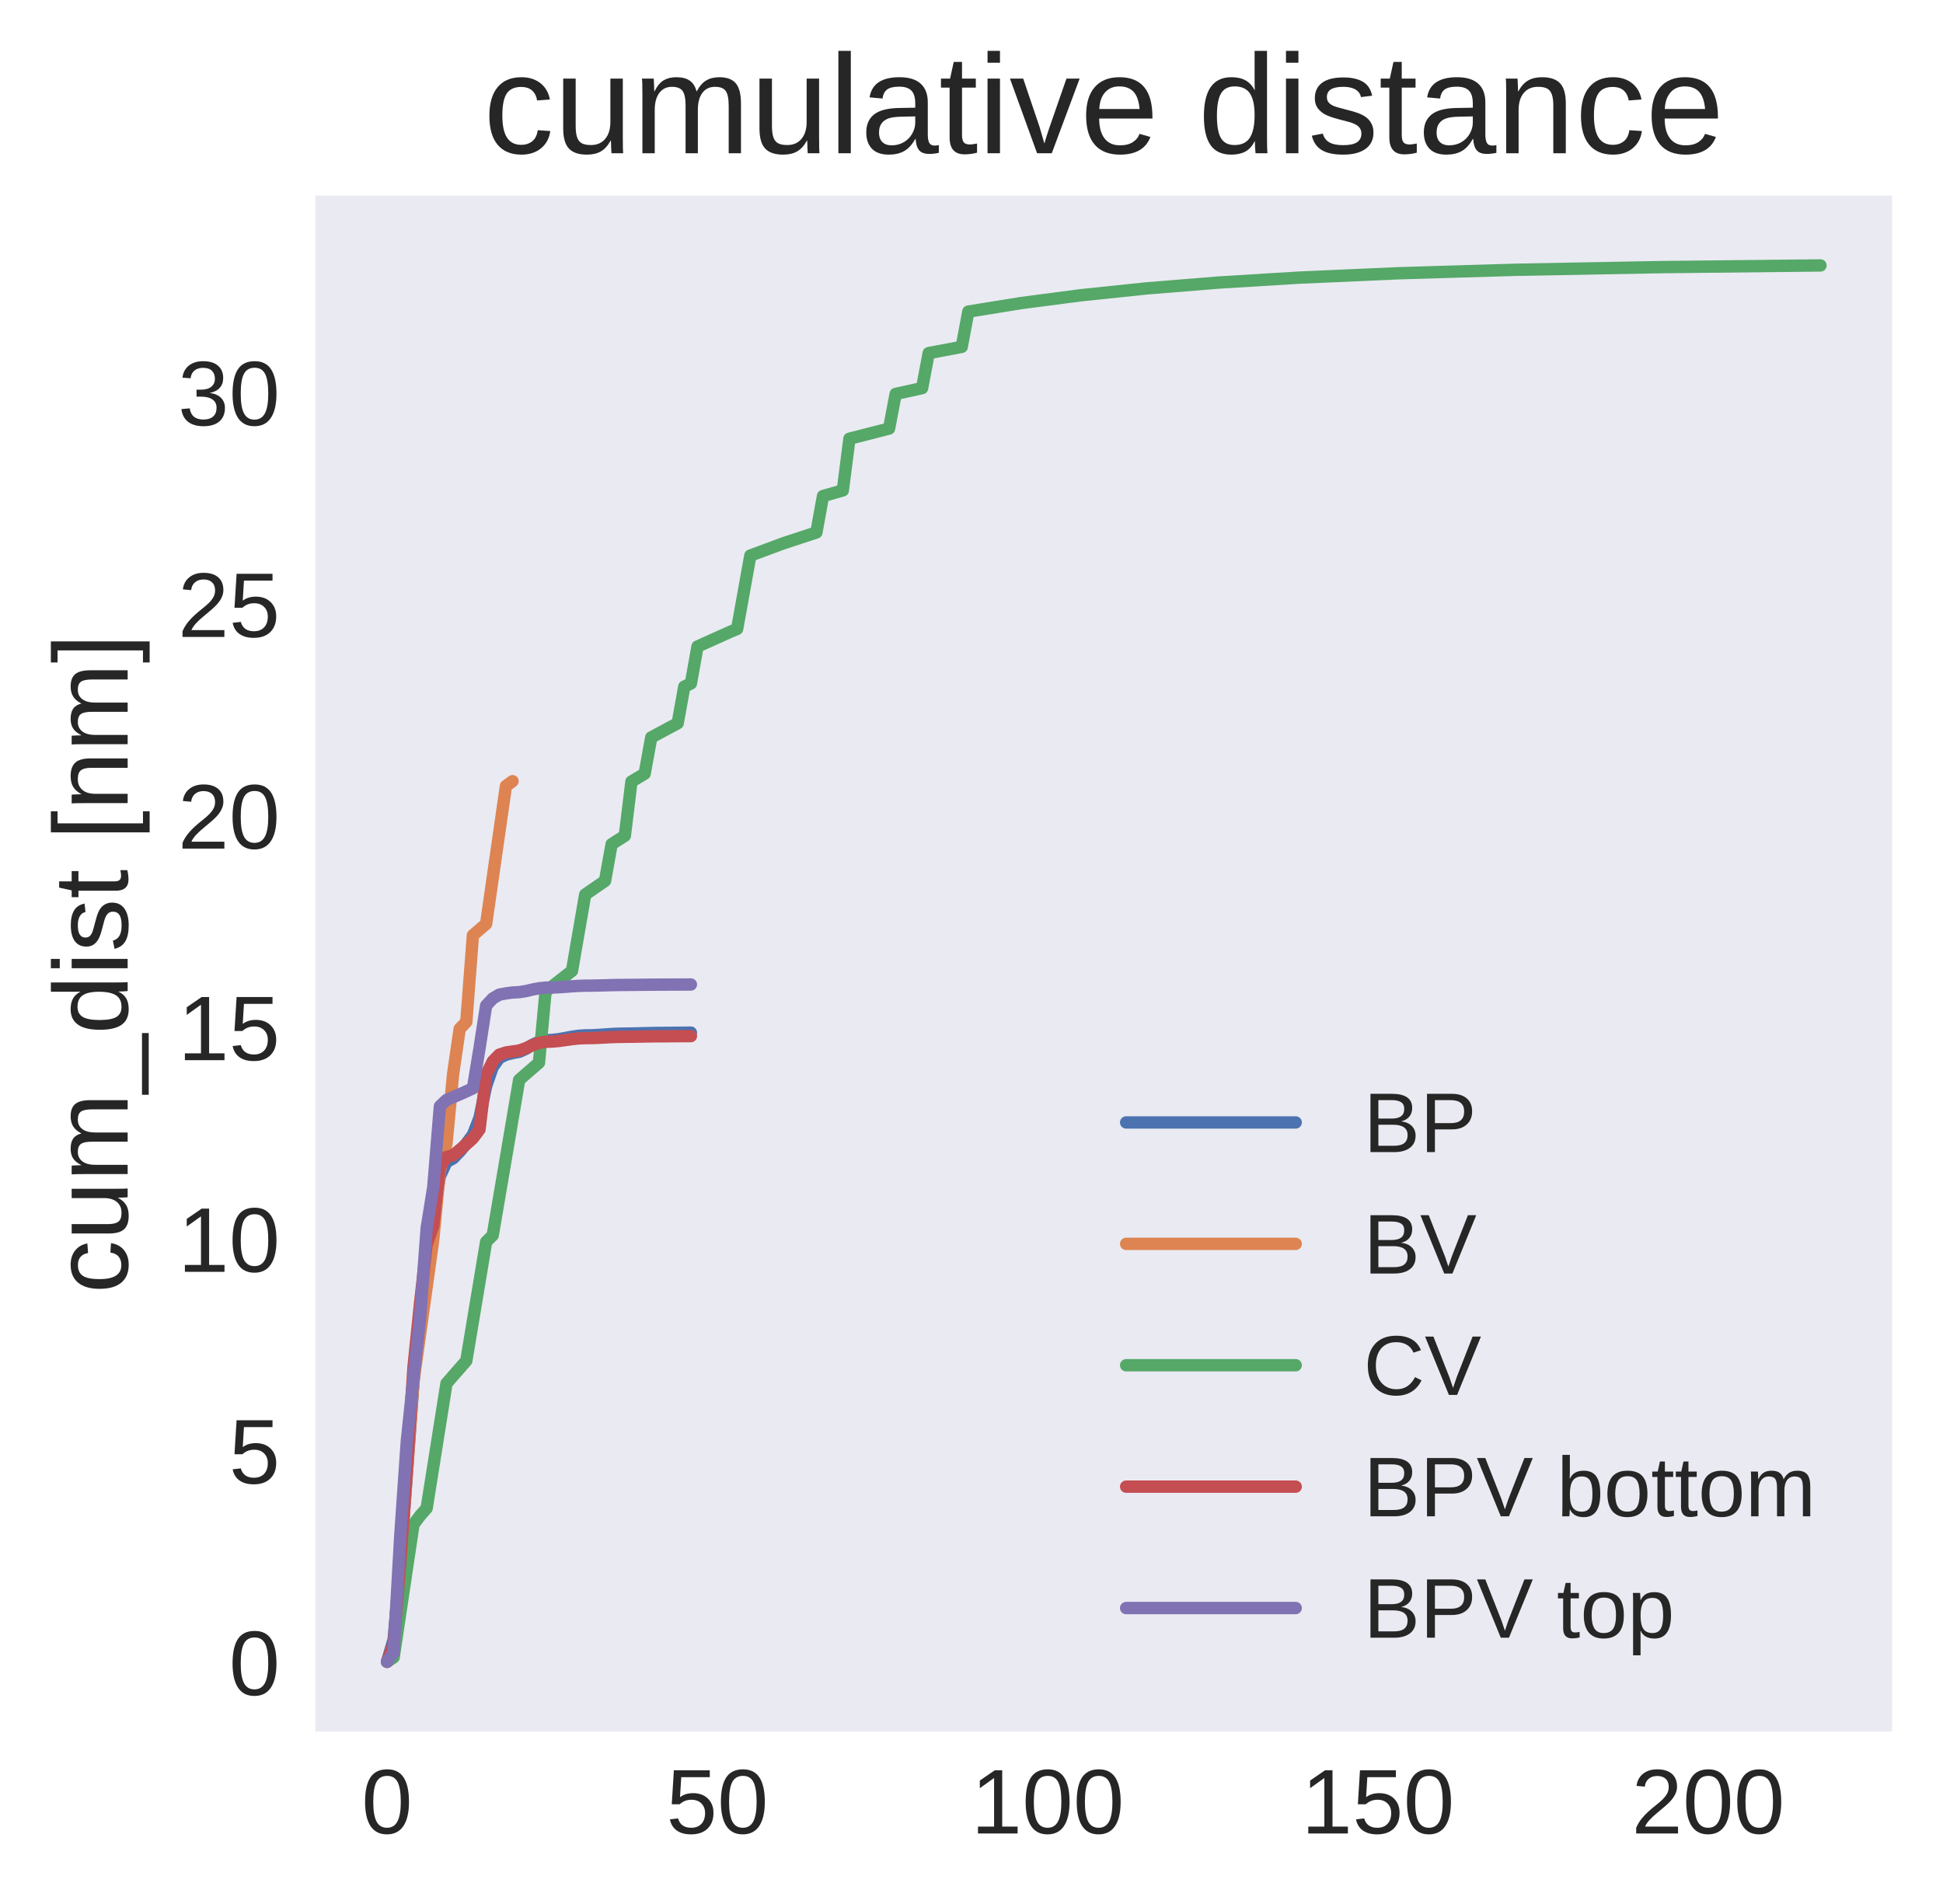
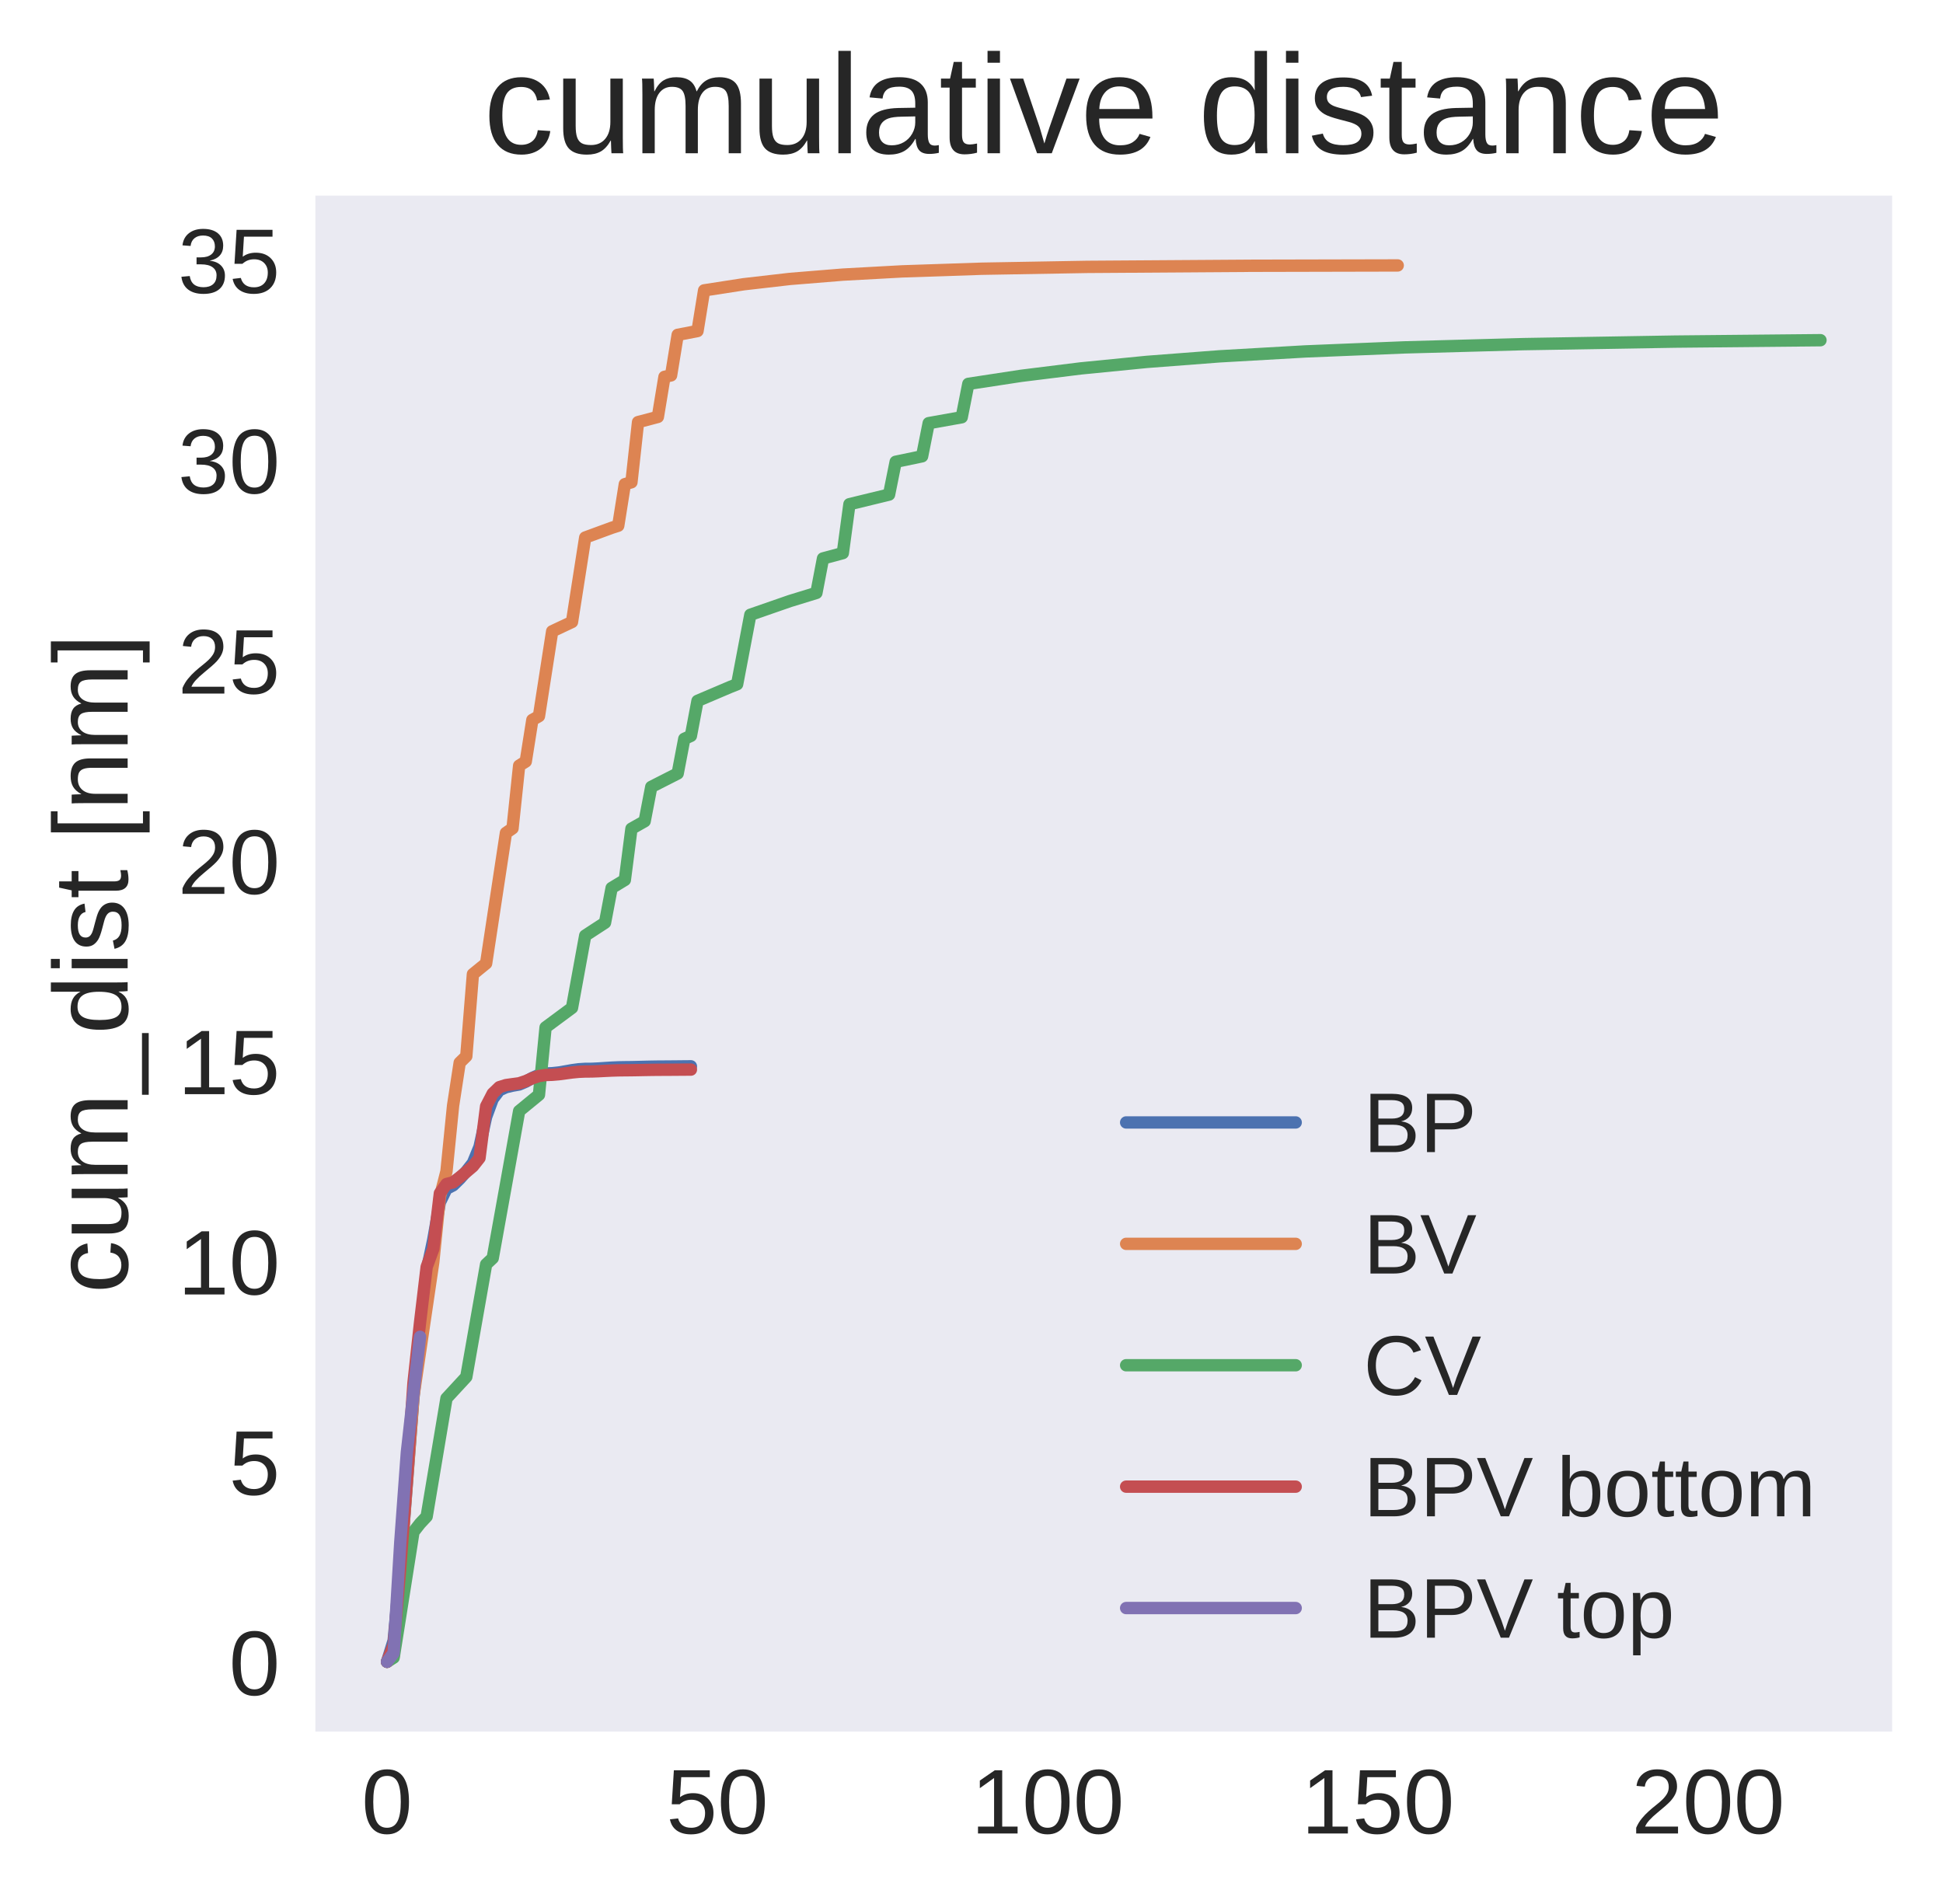
<svg xmlns="http://www.w3.org/2000/svg" xmlns:xlink="http://www.w3.org/1999/xlink" height="269.452pt" version="1.1" viewBox="0 0 275.041 269.452" width="275.041pt">
  <defs>
    <style type="text/css">*{stroke-linecap:butt;stroke-linejoin:round;}</style>
  </defs>
  <g id="figure_1">
    <g id="patch_1">
      <path d="M 0 269.452  L 275.041 269.452  L 275.041 0  L 0 0  z " style="fill:none;" />
    </g>
    <g id="axes_1">
      <g id="patch_2">
        <path d="M 44.641 245.134  L 267.841 245.134  L 267.841 27.694  L 44.641 27.694  z " style="fill:#eaeaf2;" />
      </g>
      <g id="matplotlib.axis_1">
        <g id="xtick_1">
          <g id="line2d_1" />
          <g id="text_1">
            <g style="fill:#262626;" transform="translate(51.17209 259.5547)scale(0.13 -0.13)">
              <defs>
                <path d="M 3309 2203  Q 3309 1100 2920 518  Q 2531 -63 1772 -63  Q 1013 -63 631 515  Q 250 1094 250 2203  Q 250 3338 620 3903  Q 991 4469 1791 4469  Q 2569 4469 2939 3897  Q 3309 3325 3309 2203  z M 2738 2203  Q 2738 3156 2517 3584  Q 2297 4013 1791 4013  Q 1272 4013 1045 3591  Q 819 3169 819 2203  Q 819 1266 1048 831  Q 1278 397 1778 397  Q 2275 397 2506 840  Q 2738 1284 2738 2203  z " id="LiberationSans-30" transform="scale(0.015625)" />
              </defs>
              <use xlink:href="#LiberationSans-30" />
            </g>
          </g>
        </g>
        <g id="xtick_2">
          <g id="line2d_2" />
          <g id="text_2">
            <g style="fill:#262626;" transform="translate(94.31073 259.5547)scale(0.13 -0.13)">
              <defs>
                <path d="M 3291 1434  Q 3291 738 2877 337  Q 2463 -63 1728 -63  Q 1113 -63 734 206  Q 356 475 256 984  L 825 1050  Q 1003 397 1741 397  Q 2194 397 2450 670  Q 2706 944 2706 1422  Q 2706 1838 2448 2094  Q 2191 2350 1753 2350  Q 1525 2350 1328 2278  Q 1131 2206 934 2034  L 384 2034  L 531 4403  L 3034 4403  L 3034 3925  L 1044 3925  L 959 2528  Q 1325 2809 1869 2809  Q 2519 2809 2905 2428  Q 3291 2047 3291 1434  z " id="LiberationSans-35" transform="scale(0.015625)" />
              </defs>
              <use xlink:href="#LiberationSans-35" />
              <use x="55.615" xlink:href="#LiberationSans-30" />
            </g>
          </g>
        </g>
        <g id="xtick_3">
          <g id="line2d_3" />
          <g id="text_3">
            <g style="fill:#262626;" transform="translate(137.4494 259.5547)scale(0.13 -0.13)">
              <defs>
                <path d="M 488 0  L 488 478  L 1609 478  L 1609 3866  L 616 3156  L 616 3688  L 1656 4403  L 2175 4403  L 2175 478  L 3247 478  L 3247 0  L 488 0  z " id="LiberationSans-31" transform="scale(0.015625)" />
              </defs>
              <use xlink:href="#LiberationSans-31" />
              <use x="55.615" xlink:href="#LiberationSans-30" />
              <use x="111.23" xlink:href="#LiberationSans-30" />
            </g>
          </g>
        </g>
        <g id="xtick_4">
          <g id="line2d_4" />
          <g id="text_4">
            <g style="fill:#262626;" transform="translate(184.2026 259.5547)scale(0.13 -0.13)">
              <use xlink:href="#LiberationSans-31" />
              <use x="55.615" xlink:href="#LiberationSans-35" />
              <use x="111.23" xlink:href="#LiberationSans-30" />
            </g>
          </g>
        </g>
        <g id="xtick_5">
          <g id="line2d_5" />
          <g id="text_5">
            <g style="fill:#262626;" transform="translate(230.9559 259.5547)scale(0.13 -0.13)">
              <defs>
                <path d="M 322 0  L 322 397  Q 481 763 711 1042  Q 941 1322 1194 1548  Q 1447 1775 1695 1969  Q 1944 2163 2144 2356  Q 2344 2550 2467 2762  Q 2591 2975 2591 3244  Q 2591 3606 2378 3806  Q 2166 4006 1788 4006  Q 1428 4006 1195 3811  Q 963 3616 922 3263  L 347 3316  Q 409 3844 795 4156  Q 1181 4469 1788 4469  Q 2453 4469 2811 4155  Q 3169 3841 3169 3263  Q 3169 3006 3051 2753  Q 2934 2500 2703 2247  Q 2472 1994 1819 1463  Q 1459 1169 1246 933  Q 1034 697 941 478  L 3238 478  L 3238 0  L 322 0  z " id="LiberationSans-32" transform="scale(0.015625)" />
              </defs>
              <use xlink:href="#LiberationSans-32" />
              <use x="55.615" xlink:href="#LiberationSans-30" />
              <use x="111.23" xlink:href="#LiberationSans-30" />
            </g>
          </g>
        </g>
      </g>
      <g id="matplotlib.axis_2">
        <g id="ytick_1">
          <g id="line2d_6" />
          <g id="text_6">
            <g style="fill:#262626;" transform="translate(32.41203 239.9606)scale(0.13 -0.13)">
              <use xlink:href="#LiberationSans-30" />
            </g>
          </g>
        </g>
        <g id="ytick_2">
          <g id="line2d_7" />
          <g id="text_7">
-             <g style="fill:#262626;" transform="translate(32.41203 210.0023)scale(0.13 -0.13)">
+             <g style="fill:#262626;" transform="translate(32.41203 211.6061)scale(0.13 -0.13)">
              <use xlink:href="#LiberationSans-35" />
            </g>
          </g>
        </g>
        <g id="ytick_3">
          <g id="line2d_8" />
          <g id="text_8">
-             <g style="fill:#262626;" transform="translate(25.18281 180.044)scale(0.13 -0.13)">
+             <g style="fill:#262626;" transform="translate(25.18281 183.2517)scale(0.13 -0.13)">
              <use xlink:href="#LiberationSans-31" />
              <use x="55.615" xlink:href="#LiberationSans-30" />
            </g>
          </g>
        </g>
        <g id="ytick_4">
          <g id="line2d_9" />
          <g id="text_9">
-             <g style="fill:#262626;" transform="translate(25.18281 150.0857)scale(0.13 -0.13)">
+             <g style="fill:#262626;" transform="translate(25.18281 154.8972)scale(0.13 -0.13)">
              <use xlink:href="#LiberationSans-31" />
              <use x="55.615" xlink:href="#LiberationSans-35" />
            </g>
          </g>
        </g>
        <g id="ytick_5">
          <g id="line2d_10" />
          <g id="text_10">
-             <g style="fill:#262626;" transform="translate(25.18281 120.1275)scale(0.13 -0.13)">
+             <g style="fill:#262626;" transform="translate(25.18281 126.5428)scale(0.13 -0.13)">
              <use xlink:href="#LiberationSans-32" />
              <use x="55.615" xlink:href="#LiberationSans-30" />
            </g>
          </g>
        </g>
        <g id="ytick_6">
          <g id="line2d_11" />
          <g id="text_11">
-             <g style="fill:#262626;" transform="translate(25.18281 90.16919)scale(0.13 -0.13)">
+             <g style="fill:#262626;" transform="translate(25.18281 98.18833)scale(0.13 -0.13)">
              <use xlink:href="#LiberationSans-32" />
              <use x="55.615" xlink:href="#LiberationSans-35" />
            </g>
          </g>
        </g>
        <g id="ytick_7">
          <g id="line2d_12" />
          <g id="text_12">
-             <g style="fill:#262626;" transform="translate(25.18281 60.21092)scale(0.13 -0.13)">
+             <g style="fill:#262626;" transform="translate(25.18281 69.83387)scale(0.13 -0.13)">
              <defs>
                <path d="M 3278 1216  Q 3278 606 2890 271  Q 2503 -63 1784 -63  Q 1116 -63 717 239  Q 319 541 244 1131  L 825 1184  Q 938 403 1784 403  Q 2209 403 2451 612  Q 2694 822 2694 1234  Q 2694 1594 2417 1795  Q 2141 1997 1619 1997  L 1300 1997  L 1300 2484  L 1606 2484  Q 2069 2484 2323 2686  Q 2578 2888 2578 3244  Q 2578 3597 2370 3801  Q 2163 4006 1753 4006  Q 1381 4006 1151 3815  Q 922 3625 884 3278  L 319 3322  Q 381 3863 767 4166  Q 1153 4469 1759 4469  Q 2422 4469 2789 4161  Q 3156 3853 3156 3303  Q 3156 2881 2920 2617  Q 2684 2353 2234 2259  L 2234 2247  Q 2728 2194 3003 1916  Q 3278 1638 3278 1216  z " id="LiberationSans-33" transform="scale(0.015625)" />
              </defs>
              <use xlink:href="#LiberationSans-33" />
              <use x="55.615" xlink:href="#LiberationSans-30" />
            </g>
          </g>
        </g>
-         <g id="text_13">
+         <g id="ytick_8">
+           <g id="line2d_13" />
+           <g id="text_13">
+             <g style="fill:#262626;" transform="translate(25.18281 41.47942)scale(0.13 -0.13)">
+               <use xlink:href="#LiberationSans-33" />
+               <use x="55.615" xlink:href="#LiberationSans-35" />
+             </g>
+           </g>
+         </g>
+         <g id="text_14">
          <g style="fill:#262626;" transform="translate(18.07031 183.0919)rotate(-90)scale(0.15 -0.15)">
            <defs>
              <path d="M 859 1706  Q 859 1031 1071 706  Q 1284 381 1713 381  Q 2013 381 2214 543  Q 2416 706 2463 1044  L 3031 1006  Q 2966 519 2616 228  Q 2266 -63 1728 -63  Q 1019 -63 645 385  Q 272 834 272 1694  Q 272 2547 647 2995  Q 1022 3444 1722 3444  Q 2241 3444 2583 3175  Q 2925 2906 3013 2434  L 2434 2391  Q 2391 2672 2212 2837  Q 2034 3003 1706 3003  Q 1259 3003 1059 2706  Q 859 2409 859 1706  z " id="LiberationSans-63" transform="scale(0.015625)" />
              <path d="M 981 3381  L 981 1238  Q 981 903 1047 718  Q 1113 534 1256 453  Q 1400 372 1678 372  Q 2084 372 2318 650  Q 2553 928 2553 1422  L 2553 3381  L 3116 3381  L 3116 722  Q 3116 131 3134 0  L 2603 0  Q 2600 16 2597 84  Q 2594 153 2589 242  Q 2584 331 2578 578  L 2569 578  Q 2375 228 2120 82  Q 1866 -63 1488 -63  Q 931 -63 673 214  Q 416 491 416 1128  L 416 3381  L 981 3381  z " id="LiberationSans-75" transform="scale(0.015625)" />
              <path d="M 2400 0  L 2400 2144  Q 2400 2634 2265 2821  Q 2131 3009 1781 3009  Q 1422 3009 1212 2734  Q 1003 2459 1003 1959  L 1003 0  L 444 0  L 444 2659  Q 444 3250 425 3381  L 956 3381  Q 959 3366 962 3297  Q 966 3228 970 3139  Q 975 3050 981 2803  L 991 2803  Q 1172 3163 1406 3303  Q 1641 3444 1978 3444  Q 2363 3444 2586 3291  Q 2809 3138 2897 2803  L 2906 2803  Q 3081 3144 3329 3294  Q 3578 3444 3931 3444  Q 4444 3444 4676 3166  Q 4909 2888 4909 2253  L 4909 0  L 4353 0  L 4353 2144  Q 4353 2634 4218 2821  Q 4084 3009 3734 3009  Q 3366 3009 3161 2736  Q 2956 2463 2956 1959  L 2956 0  L 2400 0  z " id="LiberationSans-6d" transform="scale(0.015625)" />
              <path d="M -97 -1272  L -97 -866  L 3631 -866  L 3631 -1272  L -97 -1272  z " id="LiberationSans-5f" transform="scale(0.015625)" />
              <path d="M 2566 544  Q 2409 219 2151 78  Q 1894 -63 1513 -63  Q 872 -63 570 368  Q 269 800 269 1675  Q 269 3444 1513 3444  Q 1897 3444 2153 3303  Q 2409 3163 2566 2856  L 2572 2856  L 2566 3234  L 2566 4638  L 3128 4638  L 3128 697  Q 3128 169 3147 0  L 2609 0  Q 2600 50 2589 231  Q 2578 413 2578 544  L 2566 544  z M 859 1694  Q 859 984 1046 678  Q 1234 372 1656 372  Q 2134 372 2350 703  Q 2566 1034 2566 1731  Q 2566 2403 2350 2715  Q 2134 3028 1663 3028  Q 1238 3028 1048 2714  Q 859 2400 859 1694  z " id="LiberationSans-64" transform="scale(0.015625)" />
              <path d="M 428 4100  L 428 4638  L 991 4638  L 991 4100  L 428 4100  z M 428 0  L 428 3381  L 991 3381  L 991 0  L 428 0  z " id="LiberationSans-69" transform="scale(0.015625)" />
              <path d="M 2969 934  Q 2969 456 2608 196  Q 2247 -63 1597 -63  Q 966 -63 623 145  Q 281 353 178 794  L 675 891  Q 747 619 972 492  Q 1197 366 1597 366  Q 2025 366 2223 497  Q 2422 628 2422 891  Q 2422 1091 2284 1216  Q 2147 1341 1841 1422  L 1438 1528  Q 953 1653 748 1773  Q 544 1894 428 2066  Q 313 2238 313 2488  Q 313 2950 642 3192  Q 972 3434 1603 3434  Q 2163 3434 2492 3237  Q 2822 3041 2909 2606  L 2403 2544  Q 2356 2769 2151 2889  Q 1947 3009 1603 3009  Q 1222 3009 1040 2893  Q 859 2778 859 2544  Q 859 2400 934 2306  Q 1009 2213 1156 2147  Q 1303 2081 1775 1966  Q 2222 1853 2419 1758  Q 2616 1663 2730 1547  Q 2844 1431 2906 1279  Q 2969 1128 2969 934  z " id="LiberationSans-73" transform="scale(0.015625)" />
              <path d="M 1731 25  Q 1453 -50 1163 -50  Q 488 -50 488 716  L 488 2972  L 97 2972  L 97 3381  L 509 3381  L 675 4138  L 1050 4138  L 1050 3381  L 1675 3381  L 1675 2972  L 1050 2972  L 1050 838  Q 1050 594 1129 495  Q 1209 397 1406 397  Q 1519 397 1731 441  L 1731 25  z " id="LiberationSans-74" transform="scale(0.015625)" />
              <path id="LiberationSans-20" transform="scale(0.015625)" />
              <path d="M 456 -1328  L 456 4638  L 1728 4638  L 1728 4234  L 1000 4234  L 1000 -925  L 1728 -925  L 1728 -1328  L 456 -1328  z " id="LiberationSans-5b" transform="scale(0.015625)" />
              <path d="M 2578 0  L 2578 2144  Q 2578 2478 2512 2662  Q 2447 2847 2303 2928  Q 2159 3009 1881 3009  Q 1475 3009 1240 2731  Q 1006 2453 1006 1959  L 1006 0  L 444 0  L 444 2659  Q 444 3250 425 3381  L 956 3381  Q 959 3366 962 3297  Q 966 3228 970 3139  Q 975 3050 981 2803  L 991 2803  Q 1184 3153 1439 3298  Q 1694 3444 2072 3444  Q 2628 3444 2886 3167  Q 3144 2891 3144 2253  L 3144 0  L 2578 0  z " id="LiberationSans-6e" transform="scale(0.015625)" />
              <path d="M 50 -1328  L 50 -925  L 778 -925  L 778 4234  L 50 4234  L 50 4638  L 1322 4638  L 1322 -1328  L 50 -1328  z " id="LiberationSans-5d" transform="scale(0.015625)" />
            </defs>
            <use xlink:href="#LiberationSans-63" />
            <use x="50" xlink:href="#LiberationSans-75" />
            <use x="105.615" xlink:href="#LiberationSans-6d" />
            <use x="188.916" xlink:href="#LiberationSans-5f" />
            <use x="244.531" xlink:href="#LiberationSans-64" />
            <use x="300.146" xlink:href="#LiberationSans-69" />
            <use x="322.363" xlink:href="#LiberationSans-73" />
            <use x="372.363" xlink:href="#LiberationSans-74" />
            <use x="400.146" xlink:href="#LiberationSans-20" />
            <use x="427.93" xlink:href="#LiberationSans-5b" />
            <use x="455.713" xlink:href="#LiberationSans-6e" />
            <use x="511.328" xlink:href="#LiberationSans-6d" />
            <use x="594.629" xlink:href="#LiberationSans-5d" />
          </g>
        </g>
      </g>
-       <g id="line2d_13">
-         <path clip-path="url(#pd1207b2378)" d="M 54.787 235.25  L 55.722 232.073  L 56.657 221.384  L 57.592 208.67  L 58.527 195.756  L 59.462 186.055  L 60.397 176.791  L 61.332 172.101  L 62.267 166.53  L 63.202 164.49  L 64.137 163.99  L 65.072 163.022  L 66.007 161.899  L 66.943 160.64  L 67.878 158.229  L 68.813 153.745  L 69.748 151.066  L 70.683 149.759  L 71.618 149.31  L 72.553 149.077  L 73.488 148.906  L 74.423 148.485  L 75.358 147.922  L 76.293 147.478  L 77.228 147.257  L 78.163 147.214  L 79.098 147.11  L 80.033 146.942  L 80.969 146.764  L 81.904 146.63  L 82.839 146.565  L 83.774 146.559  L 84.709 146.511  L 85.644 146.444  L 86.579 146.382  L 87.514 146.339  L 88.449 146.32  L 89.384 146.309  L 90.319 146.288  L 91.254 146.262  L 92.189 146.24  L 93.124 146.225  L 94.059 146.218  L 94.994 146.212  L 95.93 146.202  L 96.865 146.192  L 97.8 146.184  " style="fill:none;stroke:#4c72b0;stroke-linecap:round;stroke-width:1.75;" />
-       </g>
      <g id="line2d_14">
-         <path clip-path="url(#pd1207b2378)" d="M 54.787 235.25  L 55.722 234.397  L 58.527 195.57  L 61.332 175.477  L 62.267 165.724  L 63.202 161.891  L 64.137 152.056  L 65.072 145.642  L 66.007 144.674  L 66.943 132.401  L 68.813 130.792  L 71.618 111.273  L 72.553 110.59  L 72.553 110.59  " style="fill:none;stroke:#dd8452;stroke-linecap:round;stroke-width:1.75;" />
+         <path clip-path="url(#pc159259cb0)" d="M 54.787 235.25  L 55.722 232.243  L 56.657 222.126  L 57.592 210.093  L 58.527 197.87  L 59.462 188.689  L 60.397 179.92  L 61.332 175.481  L 62.267 170.209  L 63.202 168.278  L 64.137 167.805  L 65.072 166.889  L 66.007 165.826  L 66.943 164.635  L 67.878 162.353  L 68.813 158.108  L 69.748 155.573  L 70.683 154.336  L 71.618 153.911  L 72.553 153.691  L 73.488 153.528  L 74.423 153.13  L 75.358 152.597  L 76.293 152.177  L 77.228 151.968  L 78.163 151.927  L 79.098 151.829  L 80.033 151.669  L 80.969 151.501  L 81.904 151.374  L 82.839 151.313  L 83.774 151.307  L 84.709 151.262  L 85.644 151.198  L 86.579 151.139  L 87.514 151.098  L 88.449 151.081  L 89.384 151.071  L 90.319 151.05  L 91.254 151.026  L 92.189 151.005  L 93.124 150.991  L 94.059 150.985  L 94.994 150.978  L 95.93 150.97  L 96.865 150.96  L 97.8 150.953  " style="fill:none;stroke:#4c72b0;stroke-linecap:round;stroke-width:1.75;" />
      </g>
      <g id="line2d_15">
-         <path clip-path="url(#pd1207b2378)" d="M 54.787 235.25  L 55.722 234.631  L 58.527 215.834  L 59.462 214.572  L 60.397 213.516  L 63.202 195.845  L 66.007 192.638  L 68.813 175.802  L 69.748 174.874  L 71.618 163.895  L 73.488 152.874  L 76.293 150.444  L 77.228 140.364  L 80.969 137.438  L 82.839 126.635  L 85.644 124.703  L 86.579 119.508  L 88.449 118.31  L 89.384 110.644  L 91.254 109.527  L 92.189 104.394  L 95.93 102.383  L 96.865 97.201  L 97.8 96.758  L 98.735 91.527  L 103.41 89.425  L 104.345 89.035  L 106.215 78.647  L 110.891 76.912  L 115.566 75.375  L 116.501 70.221  L 119.306 69.423  L 120.241 62.107  L 125.852 60.668  L 126.787 55.766  L 130.527 54.941  L 131.462 49.986  L 136.137 49.103  L 137.072 44.11  L 144.553 42.904  L 152.969 41.8  L 162.319 40.825  L 172.605 39.993  L 183.826 39.307  L 197.852 38.687  L 214.683 38.189  L 235.254 37.813  L 257.696 37.577  L 257.696 37.577  " style="fill:none;stroke:#55a868;stroke-linecap:round;stroke-width:1.75;" />
+         <path clip-path="url(#pc159259cb0)" d="M 54.787 235.25  L 55.722 234.443  L 58.527 197.694  L 61.332 178.677  L 62.267 169.447  L 63.202 165.819  L 64.137 156.51  L 65.072 150.44  L 66.007 149.523  L 66.943 137.907  L 68.813 136.385  L 71.618 117.91  L 72.553 117.264  L 73.488 108.388  L 74.423 107.803  L 75.358 101.912  L 76.293 101.382  L 78.163 89.37  L 80.969 88.05  L 82.839 76.096  L 86.579 74.722  L 87.514 74.422  L 88.449 68.543  L 89.384 68.271  L 90.319 59.756  L 93.124 59.019  L 94.059 53.35  L 94.994 53.141  L 95.93 47.4  L 98.735 46.862  L 99.67 41.107  L 105.28 40.239  L 111.826 39.485  L 119.306 38.877  L 127.722 38.417  L 138.943 38.042  L 153.904 37.781  L 177.28 37.623  L 197.852 37.577  L 197.852 37.577  " style="fill:none;stroke:#dd8452;stroke-linecap:round;stroke-width:1.75;" />
      </g>
      <g id="line2d_16">
-         <path clip-path="url(#pd1207b2378)" d="M 54.787 235.25  L 55.722 232.722  L 56.657 221.25  L 57.592 208.045  L 58.527 193.563  L 59.462 184.472  L 60.397 176.188  L 61.332 173.493  L 62.267 165.175  L 63.202 163.79  L 64.137 163.541  L 65.072 162.786  L 66.007 161.977  L 66.943 161.143  L 67.878 159.89  L 68.813 152.162  L 69.748 150.255  L 70.683 149.304  L 71.618 148.994  L 72.553 148.856  L 73.488 148.723  L 74.423 148.395  L 75.358 147.969  L 76.293 147.64  L 77.228 147.483  L 78.163 147.453  L 79.098 147.368  L 80.033 147.238  L 80.969 147.105  L 81.904 147.007  L 82.839 146.963  L 83.774 146.956  L 84.709 146.918  L 85.644 146.867  L 86.579 146.82  L 87.514 146.789  L 88.449 146.776  L 89.384 146.768  L 90.319 146.751  L 91.254 146.732  L 92.189 146.715  L 93.124 146.705  L 94.059 146.7  L 94.994 146.695  L 95.93 146.688  L 96.865 146.681  L 97.8 146.675  " style="fill:none;stroke:#c44e52;stroke-linecap:round;stroke-width:1.75;" />
+         <path clip-path="url(#pc159259cb0)" d="M 54.787 235.25  L 55.722 234.664  L 58.527 216.874  L 59.462 215.679  L 60.397 214.68  L 63.202 197.955  L 66.007 194.919  L 68.813 178.984  L 69.748 178.107  L 71.618 167.715  L 73.488 157.284  L 76.293 154.984  L 77.228 145.444  L 80.969 142.674  L 82.839 132.45  L 85.644 130.621  L 86.579 125.704  L 88.449 124.571  L 89.384 117.315  L 91.254 116.257  L 92.189 111.399  L 95.93 109.496  L 96.865 104.592  L 97.8 104.172  L 98.735 99.221  L 103.41 97.232  L 104.345 96.862  L 106.215 87.031  L 111.826 85.083  L 115.566 83.934  L 116.501 79.056  L 119.306 78.301  L 120.241 71.377  L 125.852 70.015  L 126.787 65.374  L 130.527 64.594  L 131.462 59.904  L 136.137 59.068  L 137.072 54.343  L 144.553 53.202  L 152.969 52.156  L 162.319 51.233  L 172.605 50.446  L 184.761 49.751  L 198.787 49.179  L 215.618 48.718  L 237.124 48.359  L 257.696 48.16  L 257.696 48.16  " style="fill:none;stroke:#55a868;stroke-linecap:round;stroke-width:1.75;" />
      </g>
      <g id="line2d_17">
-         <path clip-path="url(#pd1207b2378)" d="M 54.787 235.25  L 55.722 233.939  L 56.657 217.436  L 57.592 203.928  L 58.527 195.088  L 59.462 186.645  L 60.397 173.872  L 61.332 168.043  L 62.267 156.61  L 63.202 155.722  L 64.137 155.315  L 65.072 154.92  L 66.007 154.499  L 66.943 154.073  L 67.878 148.404  L 68.813 142.358  L 69.748 141.351  L 70.683 140.804  L 71.618 140.628  L 72.553 140.504  L 73.488 140.456  L 74.423 140.309  L 75.358 140.087  L 76.293 139.907  L 77.228 139.813  L 78.163 139.793  L 79.098 139.761  L 80.033 139.696  L 80.969 139.624  L 81.904 139.567  L 82.839 139.537  L 83.774 139.53  L 84.709 139.512  L 85.644 139.486  L 86.579 139.46  L 87.514 139.441  L 88.449 139.431  L 89.384 139.426  L 90.319 139.417  L 91.254 139.407  L 92.189 139.397  L 93.124 139.391  L 94.059 139.387  L 94.994 139.384  L 95.93 139.38  L 96.865 139.376  L 97.8 139.372  " style="fill:none;stroke:#8172b3;stroke-linecap:round;stroke-width:1.75;" />
+         <path clip-path="url(#pc159259cb0)" d="M 54.787 235.25  L 55.722 232.858  L 56.657 221.999  L 57.592 209.501  L 58.527 195.795  L 59.462 187.191  L 60.397 179.35  L 61.332 176.799  L 62.267 168.927  L 63.202 167.616  L 64.137 167.38  L 65.072 166.665  L 66.007 165.9  L 66.943 165.11  L 67.878 163.924  L 68.813 156.61  L 69.748 154.806  L 70.683 153.905  L 71.618 153.612  L 72.553 153.481  L 73.488 153.356  L 74.423 153.045  L 75.358 152.642  L 76.293 152.33  L 77.228 152.182  L 78.163 152.153  L 79.098 152.073  L 80.033 151.949  L 80.969 151.824  L 81.904 151.731  L 82.839 151.689  L 83.774 151.683  L 84.709 151.647  L 85.644 151.598  L 86.579 151.554  L 87.514 151.525  L 88.449 151.513  L 89.384 151.505  L 90.319 151.489  L 91.254 151.471  L 92.189 151.455  L 93.124 151.445  L 94.059 151.441  L 94.994 151.436  L 95.93 151.429  L 96.865 151.422  L 97.8 151.417  " style="fill:none;stroke:#c44e52;stroke-linecap:round;stroke-width:1.75;" />
+       </g>
+       <g id="line2d_18">
+         <path clip-path="url(#pc159259cb0)" d="M 54.787 235.25  L 55.722 234.009  L 56.657 218.39  L 57.592 205.605  L 58.527 197.238  L 59.462 189.247  " style="fill:none;stroke:#8172b3;stroke-linecap:round;stroke-width:1.75;" />
      </g>
      <g id="patch_3">
        <path d="M 44.641 245.134  L 44.641 27.694  " style="fill:none;" />
      </g>
      <g id="patch_4">
        <path d="M 267.841 245.134  L 267.841 27.694  " style="fill:none;" />
      </g>
      <g id="patch_5">
        <path d="M 44.641 245.134  L 267.841 245.134  " style="fill:none;" />
      </g>
      <g id="patch_6">
        <path d="M 44.641 27.694  L 267.841 27.694  " style="fill:none;" />
      </g>
-       <g id="text_14">
+       <g id="text_15">
        <g style="fill:#262626;" transform="translate(68.42406 21.69375)scale(0.2 -0.2)">
          <defs>
            <path d="M 431 0  L 431 4638  L 994 4638  L 994 0  L 431 0  z " id="LiberationSans-6c" transform="scale(0.015625)" />
            <path d="M 1294 -63  Q 784 -63 528 206  Q 272 475 272 944  Q 272 1469 617 1750  Q 963 2031 1731 2050  L 2491 2063  L 2491 2247  Q 2491 2659 2316 2837  Q 2141 3016 1766 3016  Q 1388 3016 1216 2887  Q 1044 2759 1009 2478  L 422 2531  Q 566 3444 1778 3444  Q 2416 3444 2737 3151  Q 3059 2859 3059 2306  L 3059 850  Q 3059 600 3125 473  Q 3191 347 3375 347  Q 3456 347 3559 369  L 3559 19  Q 3347 -31 3125 -31  Q 2813 -31 2670 133  Q 2528 297 2509 647  L 2491 647  Q 2275 259 1989 98  Q 1703 -63 1294 -63  z M 1422 359  Q 1731 359 1972 500  Q 2213 641 2352 886  Q 2491 1131 2491 1391  L 2491 1669  L 1875 1656  Q 1478 1650 1273 1575  Q 1069 1500 959 1344  Q 850 1188 850 934  Q 850 659 998 509  Q 1147 359 1422 359  z " id="LiberationSans-61" transform="scale(0.015625)" />
            <path d="M 1916 0  L 1250 0  L 22 3381  L 622 3381  L 1366 1181  Q 1406 1056 1581 441  L 1691 806  L 1813 1175  L 2581 3381  L 3178 3381  L 1916 0  z " id="LiberationSans-76" transform="scale(0.015625)" />
            <path d="M 863 1572  Q 863 991 1103 675  Q 1344 359 1806 359  Q 2172 359 2392 506  Q 2613 653 2691 878  L 3184 738  Q 2881 -63 1806 -63  Q 1056 -63 664 384  Q 272 831 272 1713  Q 272 2550 664 2997  Q 1056 3444 1784 3444  Q 3275 3444 3275 1647  L 3275 1572  L 863 1572  z M 2694 2003  Q 2647 2538 2422 2783  Q 2197 3028 1775 3028  Q 1366 3028 1127 2754  Q 888 2481 869 2003  L 2694 2003  z " id="LiberationSans-65" transform="scale(0.015625)" />
          </defs>
          <use xlink:href="#LiberationSans-63" />
          <use x="50" xlink:href="#LiberationSans-75" />
          <use x="105.615" xlink:href="#LiberationSans-6d" />
          <use x="188.916" xlink:href="#LiberationSans-75" />
          <use x="244.531" xlink:href="#LiberationSans-6c" />
          <use x="266.748" xlink:href="#LiberationSans-61" />
          <use x="322.363" xlink:href="#LiberationSans-74" />
          <use x="350.146" xlink:href="#LiberationSans-69" />
          <use x="372.363" xlink:href="#LiberationSans-76" />
          <use x="422.363" xlink:href="#LiberationSans-65" />
          <use x="477.979" xlink:href="#LiberationSans-20" />
          <use x="505.762" xlink:href="#LiberationSans-64" />
          <use x="561.377" xlink:href="#LiberationSans-69" />
          <use x="583.594" xlink:href="#LiberationSans-73" />
          <use x="633.594" xlink:href="#LiberationSans-74" />
          <use x="661.377" xlink:href="#LiberationSans-61" />
          <use x="716.992" xlink:href="#LiberationSans-6e" />
          <use x="772.607" xlink:href="#LiberationSans-63" />
          <use x="822.607" xlink:href="#LiberationSans-65" />
        </g>
      </g>
      <g id="legend_1">
-         <g id="line2d_18">
+         <g id="line2d_19">
          <path d="M 159.412 158.899  L 183.412 158.899  " style="fill:none;stroke:#4c72b0;stroke-linecap:round;stroke-width:1.75;" />
        </g>
-         <g id="line2d_19" />
-         <g id="text_15">
+         <g id="line2d_20" />
+         <g id="text_16">
          <g style="fill:#262626;" transform="translate(193.0119 163.0987)scale(0.12 -0.12)">
            <defs>
              <path d="M 3931 1241  Q 3931 653 3503 326  Q 3075 0 2313 0  L 525 0  L 525 4403  L 2125 4403  Q 3675 4403 3675 3334  Q 3675 2944 3456 2678  Q 3238 2413 2838 2322  Q 3363 2259 3647 1970  Q 3931 1681 3931 1241  z M 3075 3263  Q 3075 3619 2831 3772  Q 2588 3925 2125 3925  L 1122 3925  L 1122 2531  L 2125 2531  Q 2603 2531 2839 2711  Q 3075 2891 3075 3263  z M 3328 1288  Q 3328 2066 2234 2066  L 1122 2066  L 1122 478  L 2281 478  Q 2828 478 3078 681  Q 3328 884 3328 1288  z " id="LiberationSans-42" transform="scale(0.015625)" />
              <path d="M 3931 3078  Q 3931 2453 3523 2084  Q 3116 1716 2416 1716  L 1122 1716  L 1122 0  L 525 0  L 525 4403  L 2378 4403  Q 3119 4403 3525 4056  Q 3931 3709 3931 3078  z M 3331 3072  Q 3331 3925 2306 3925  L 1122 3925  L 1122 2188  L 2331 2188  Q 3331 2188 3331 3072  z " id="LiberationSans-50" transform="scale(0.015625)" />
            </defs>
            <use xlink:href="#LiberationSans-42" />
            <use x="66.699" xlink:href="#LiberationSans-50" />
          </g>
        </g>
-         <g id="line2d_20">
+         <g id="line2d_21">
          <path d="M 159.412 176.085  L 183.412 176.085  " style="fill:none;stroke:#dd8452;stroke-linecap:round;stroke-width:1.75;" />
        </g>
-         <g id="line2d_21" />
-         <g id="text_16">
+         <g id="line2d_22" />
+         <g id="text_17">
          <g style="fill:#262626;" transform="translate(193.0119 180.285)scale(0.12 -0.12)">
            <defs>
              <path d="M 2444 0  L 1825 0  L 28 4403  L 656 4403  L 1875 1303  L 2138 525  L 2400 1303  L 3613 4403  L 4241 4403  L 2444 0  z " id="LiberationSans-56" transform="scale(0.015625)" />
            </defs>
            <use xlink:href="#LiberationSans-42" />
            <use x="66.699" xlink:href="#LiberationSans-56" />
          </g>
        </g>
-         <g id="line2d_22">
+         <g id="line2d_23">
          <path d="M 159.412 193.271  L 183.412 193.271  " style="fill:none;stroke:#55a868;stroke-linecap:round;stroke-width:1.75;" />
        </g>
-         <g id="line2d_23" />
-         <g id="text_17">
+         <g id="line2d_24" />
+         <g id="text_18">
          <g style="fill:#262626;" transform="translate(193.0119 197.4712)scale(0.12 -0.12)">
            <defs>
              <path d="M 2475 3981  Q 1744 3981 1337 3511  Q 931 3041 931 2222  Q 931 1413 1354 920  Q 1778 428 2500 428  Q 3425 428 3891 1344  L 4378 1100  Q 4106 531 3614 234  Q 3122 -63 2472 -63  Q 1806 -63 1320 214  Q 834 491 579 1005  Q 325 1519 325 2222  Q 325 3275 894 3872  Q 1463 4469 2469 4469  Q 3172 4469 3644 4194  Q 4116 3919 4338 3378  L 3772 3191  Q 3619 3575 3280 3778  Q 2941 3981 2475 3981  z " id="LiberationSans-43" transform="scale(0.015625)" />
            </defs>
            <use xlink:href="#LiberationSans-43" />
            <use x="72.217" xlink:href="#LiberationSans-56" />
          </g>
        </g>
-         <g id="line2d_24">
+         <g id="line2d_25">
          <path d="M 159.412 210.458  L 183.412 210.458  " style="fill:none;stroke:#c44e52;stroke-linecap:round;stroke-width:1.75;" />
        </g>
-         <g id="line2d_25" />
-         <g id="text_18">
+         <g id="line2d_26" />
+         <g id="text_19">
          <g style="fill:#262626;" transform="translate(193.0119 214.6575)scale(0.12 -0.12)">
            <defs>
              <path d="M 3291 1706  Q 3291 -63 2047 -63  Q 1663 -63 1408 76  Q 1153 216 994 525  L 988 525  Q 988 428 975 229  Q 963 31 956 0  L 413 0  Q 431 169 431 697  L 431 4638  L 994 4638  L 994 3316  Q 994 3113 981 2838  L 994 2838  Q 1150 3163 1408 3303  Q 1666 3444 2047 3444  Q 2688 3444 2989 3012  Q 3291 2581 3291 1706  z M 2700 1688  Q 2700 2397 2512 2703  Q 2325 3009 1903 3009  Q 1428 3009 1211 2684  Q 994 2359 994 1653  Q 994 988 1206 670  Q 1419 353 1897 353  Q 2322 353 2511 667  Q 2700 981 2700 1688  z " id="LiberationSans-62" transform="scale(0.015625)" />
              <path d="M 3291 1694  Q 3291 806 2900 371  Q 2509 -63 1766 -63  Q 1025 -63 647 389  Q 269 841 269 1694  Q 269 3444 1784 3444  Q 2559 3444 2925 3017  Q 3291 2591 3291 1694  z M 2700 1694  Q 2700 2394 2492 2711  Q 2284 3028 1794 3028  Q 1300 3028 1079 2704  Q 859 2381 859 1694  Q 859 1025 1076 689  Q 1294 353 1759 353  Q 2266 353 2483 678  Q 2700 1003 2700 1694  z " id="LiberationSans-6f" transform="scale(0.015625)" />
            </defs>
            <use xlink:href="#LiberationSans-42" />
            <use x="66.699" xlink:href="#LiberationSans-50" />
            <use x="133.398" xlink:href="#LiberationSans-56" />
            <use x="200.098" xlink:href="#LiberationSans-20" />
            <use x="227.881" xlink:href="#LiberationSans-62" />
            <use x="283.496" xlink:href="#LiberationSans-6f" />
            <use x="339.111" xlink:href="#LiberationSans-74" />
            <use x="366.895" xlink:href="#LiberationSans-74" />
            <use x="394.678" xlink:href="#LiberationSans-6f" />
            <use x="450.293" xlink:href="#LiberationSans-6d" />
          </g>
        </g>
-         <g id="line2d_26">
+         <g id="line2d_27">
          <path d="M 159.412 227.644  L 183.412 227.644  " style="fill:none;stroke:#8172b3;stroke-linecap:round;stroke-width:1.75;" />
        </g>
-         <g id="line2d_27" />
-         <g id="text_19">
+         <g id="line2d_28" />
+         <g id="text_20">
          <g style="fill:#262626;" transform="translate(193.0119 231.8438)scale(0.12 -0.12)">
            <defs>
              <path d="M 3291 1706  Q 3291 -63 2047 -63  Q 1266 -63 997 525  L 981 525  Q 994 500 994 -6  L 994 -1328  L 431 -1328  L 431 2691  Q 431 3213 413 3381  L 956 3381  Q 959 3369 965 3292  Q 972 3216 980 3056  Q 988 2897 988 2838  L 1000 2838  Q 1150 3150 1397 3295  Q 1644 3441 2047 3441  Q 2672 3441 2981 3022  Q 3291 2603 3291 1706  z M 2700 1694  Q 2700 2400 2509 2703  Q 2319 3006 1903 3006  Q 1569 3006 1380 2865  Q 1191 2725 1092 2426  Q 994 2128 994 1650  Q 994 984 1206 668  Q 1419 353 1897 353  Q 2316 353 2508 661  Q 2700 969 2700 1694  z " id="LiberationSans-70" transform="scale(0.015625)" />
            </defs>
            <use xlink:href="#LiberationSans-42" />
            <use x="66.699" xlink:href="#LiberationSans-50" />
            <use x="133.398" xlink:href="#LiberationSans-56" />
            <use x="200.098" xlink:href="#LiberationSans-20" />
            <use x="227.881" xlink:href="#LiberationSans-74" />
            <use x="255.664" xlink:href="#LiberationSans-6f" />
            <use x="311.279" xlink:href="#LiberationSans-70" />
          </g>
        </g>
      </g>
    </g>
  </g>
  <defs>
-     <clipPath id="pd1207b2378">
+     <clipPath id="pc159259cb0">
      <rect height="217.44" width="223.2" x="44.641" y="27.694" />
    </clipPath>
  </defs>
</svg>
